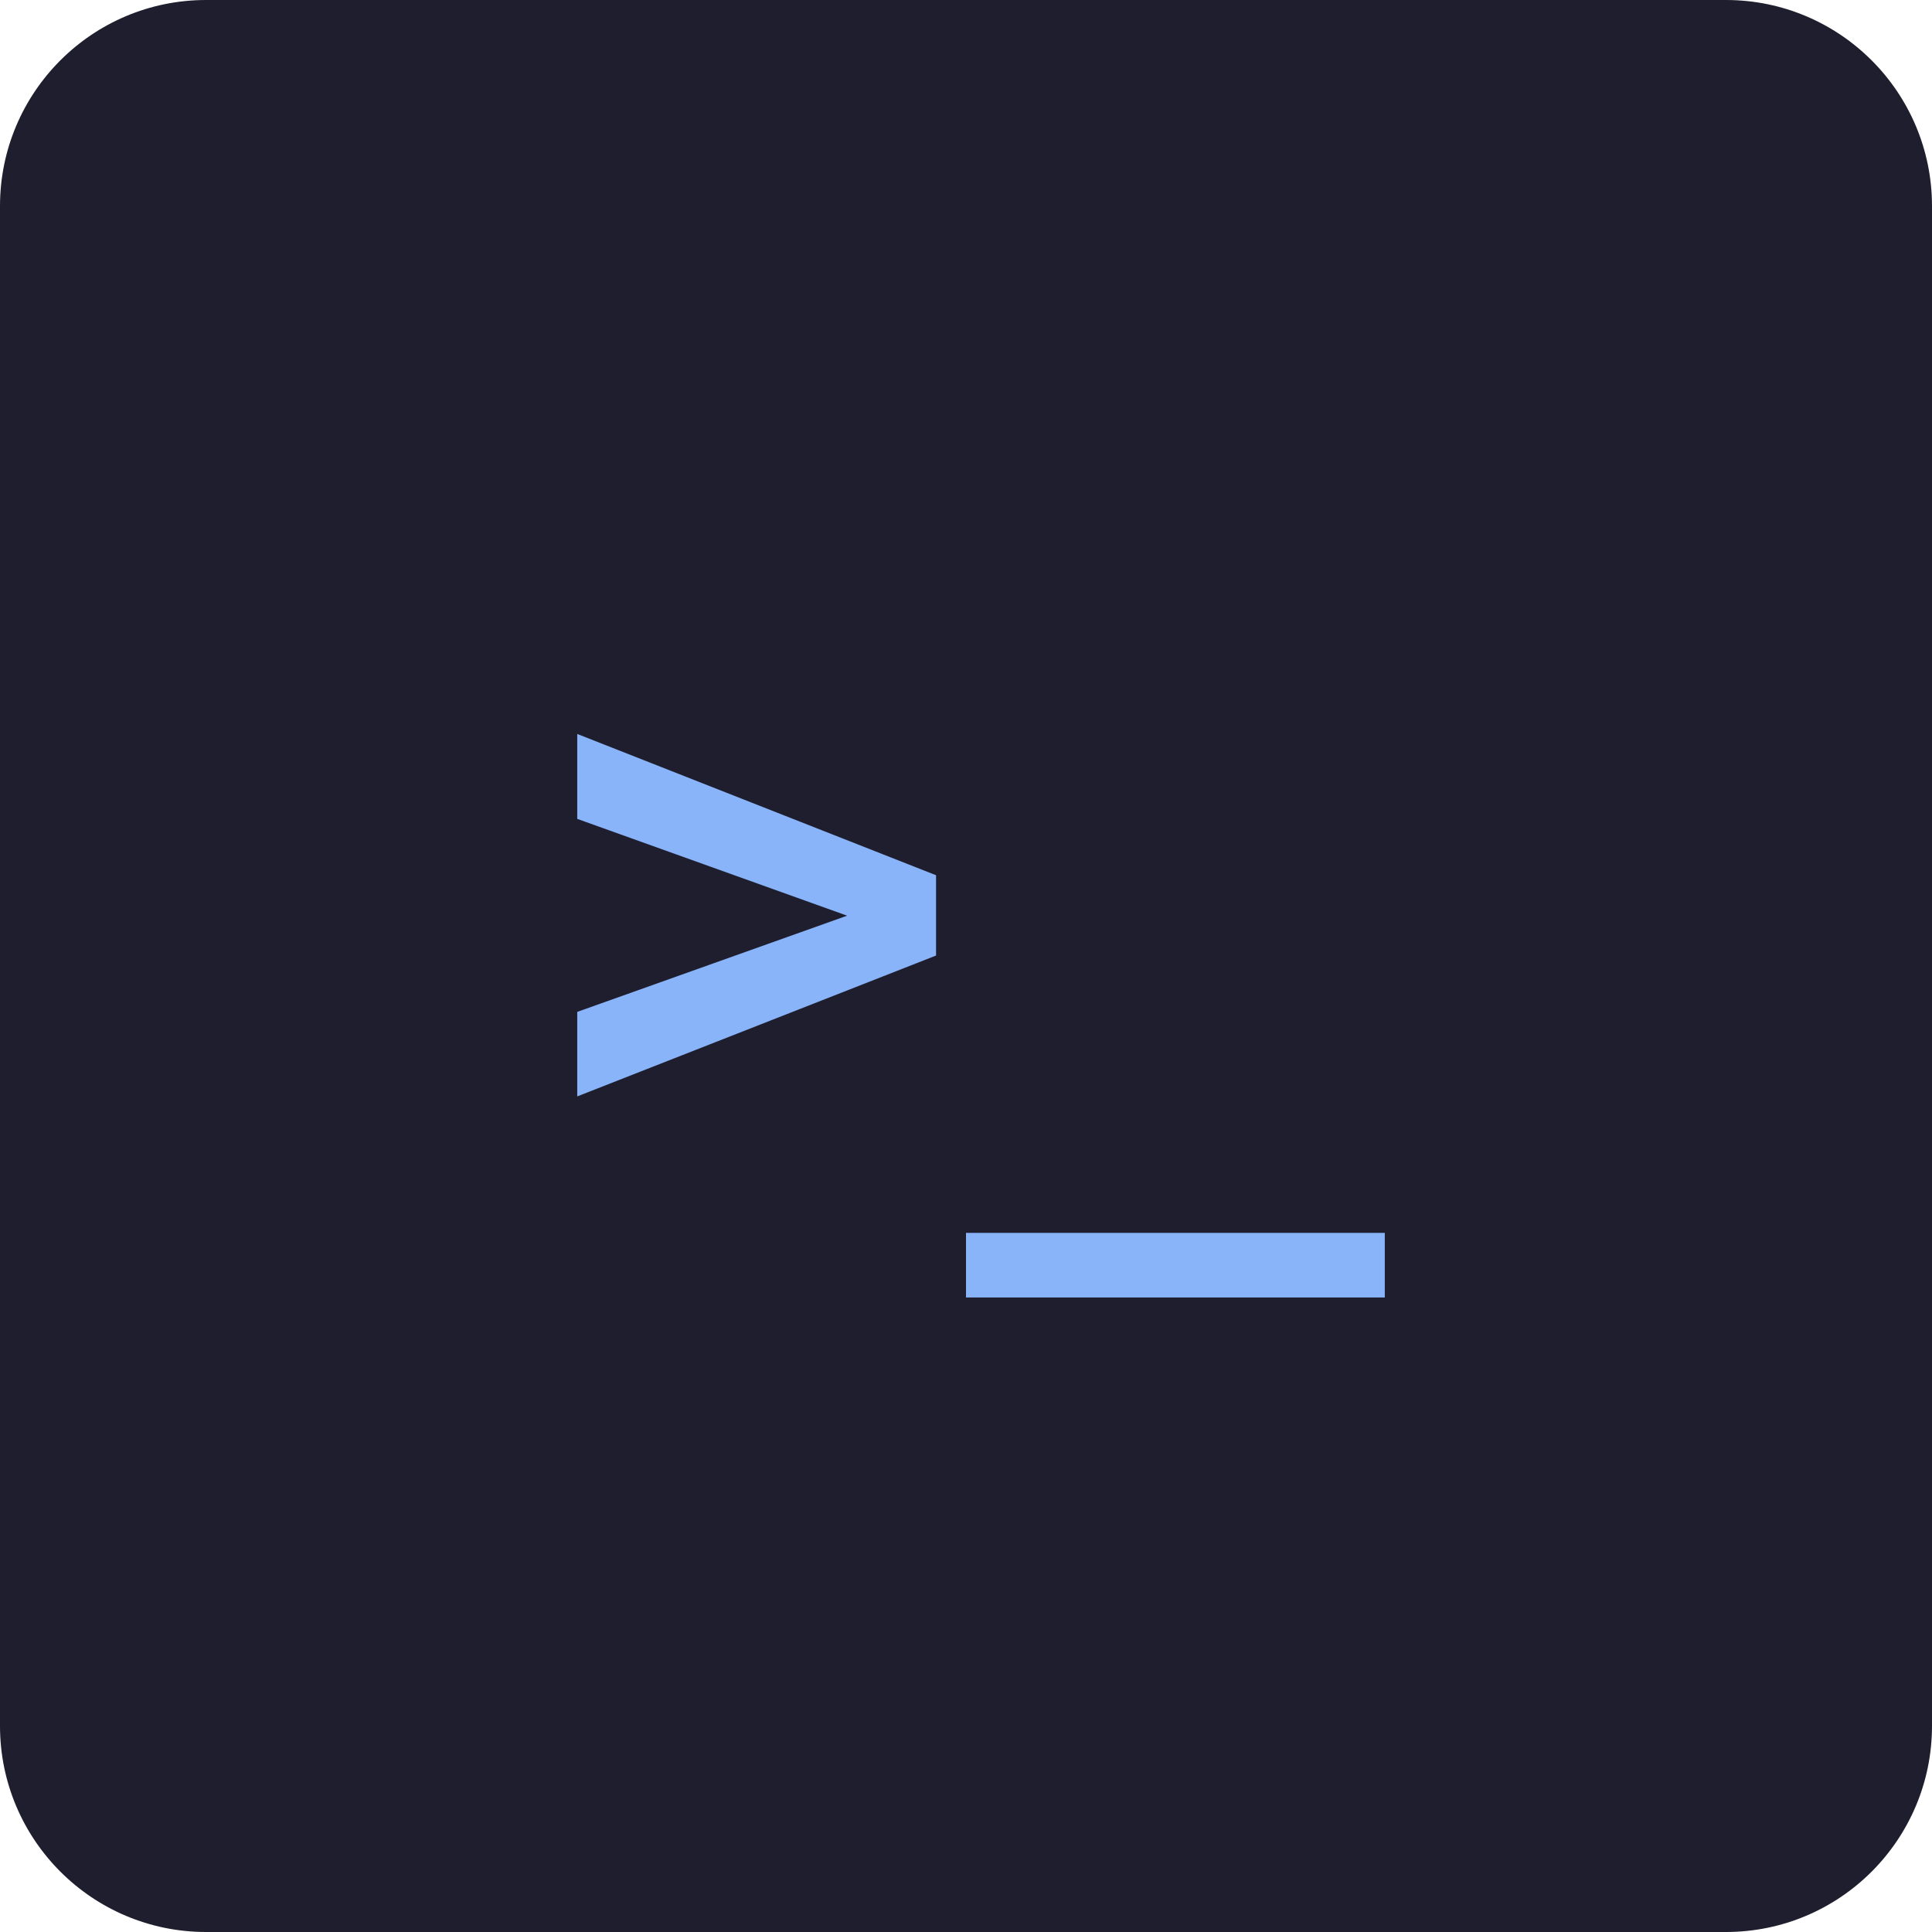
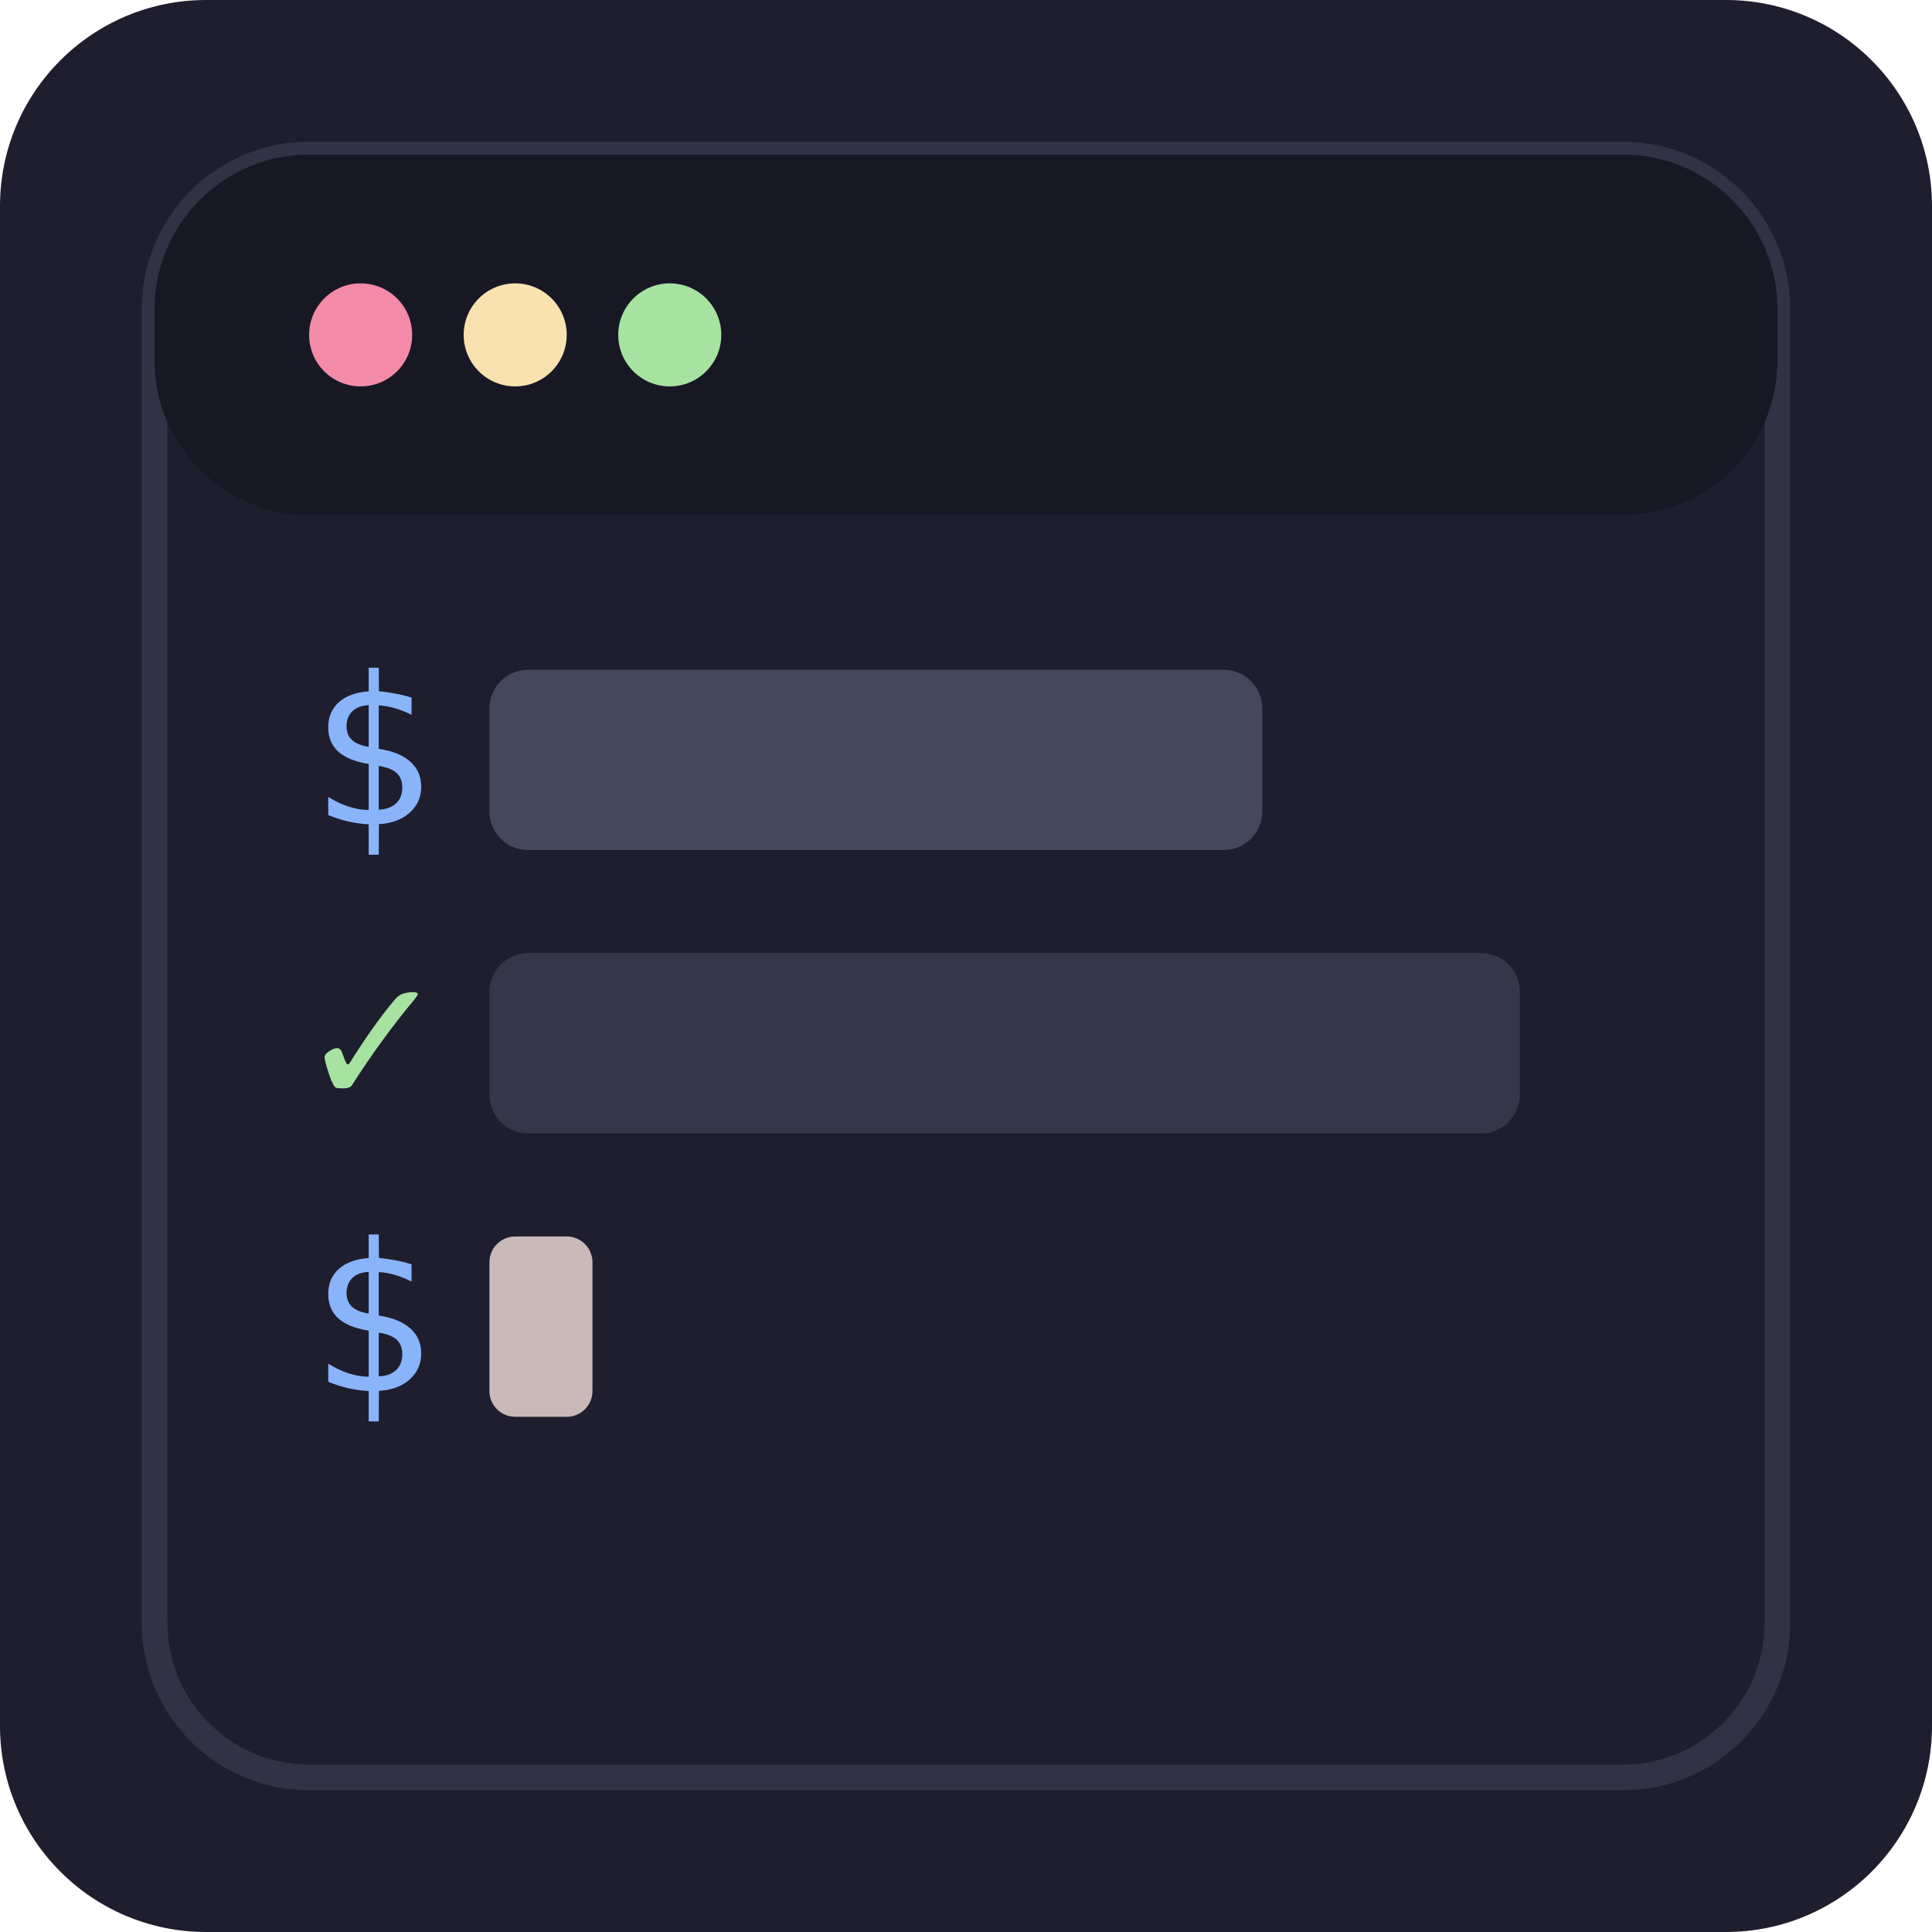
<svg xmlns="http://www.w3.org/2000/svg" width="150" height="150" viewBox="0 0 150 150">
  <rect width="150" height="150" rx="16" fill="#1e1e2e" />
-   <text x="75" y="88" font-family="Consolas,monospace" font-size="54" font-weight="bold" fill="#89b4fa" text-anchor="middle">&gt;_</text>
+   <rect x="12" y="12" width="126" height="126" rx="12" fill="none" stroke="#313244" stroke-width="2" />
+   <rect x="12" y="12" width="126" height="28" rx="12" fill="#181825" />
+   <circle cx="28" cy="26" r="4" fill="#f38ba8" />
+   <circle cx="40" cy="26" r="4" fill="#f9e2af" />
+   <circle cx="52" cy="26" r="4" fill="#a6e3a1" />
+   <text x="24" y="64" font-family="Consolas,monospace" font-size="16" fill="#89b4fa">$</text>
+   <rect x="38" y="52" width="60" height="14" rx="3" fill="#45475a" />
+   <text x="24" y="86" font-family="Consolas,monospace" font-size="16" fill="#a6e3a1">✓</text>
+   <rect x="38" y="74" width="80" height="14" rx="3" fill="#45475a" opacity="0.6" />
+   <text x="24" y="108" font-family="Consolas,monospace" font-size="16" fill="#89b4fa">$</text>
+   <rect x="38" y="96" width="8" height="14" rx="2" fill="#f5e0dc" opacity="0.8" />
</svg>
